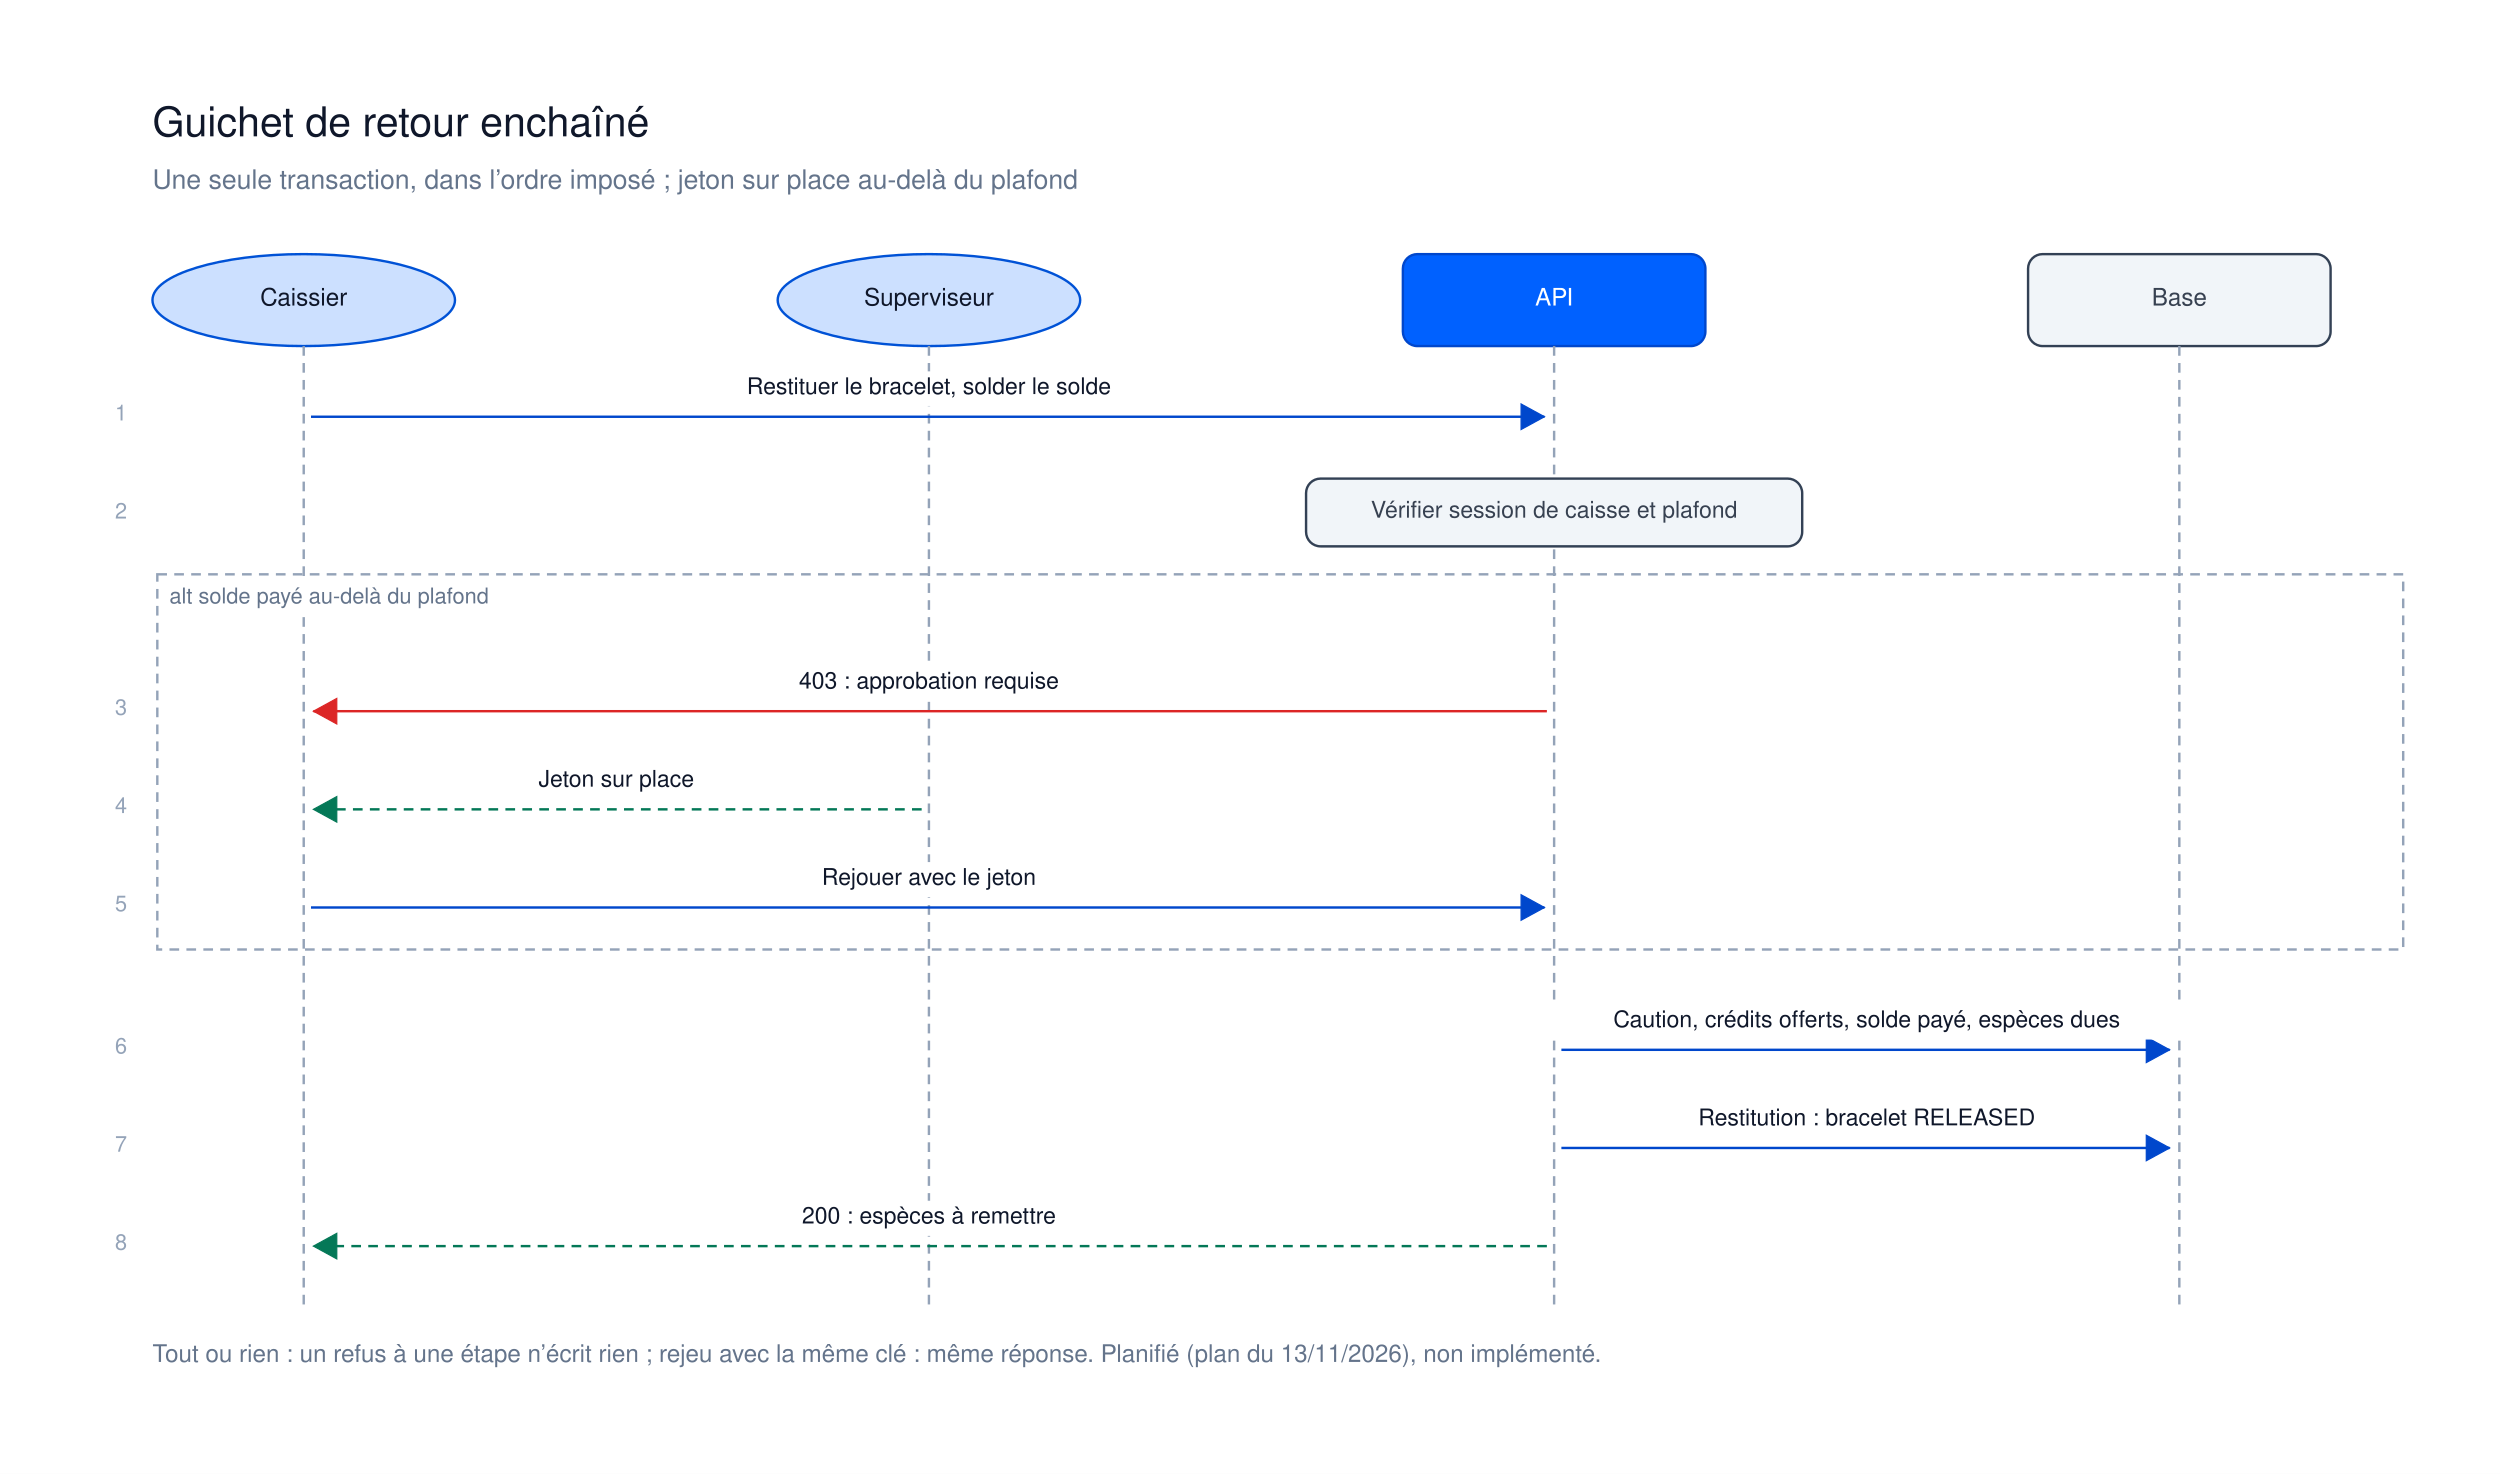
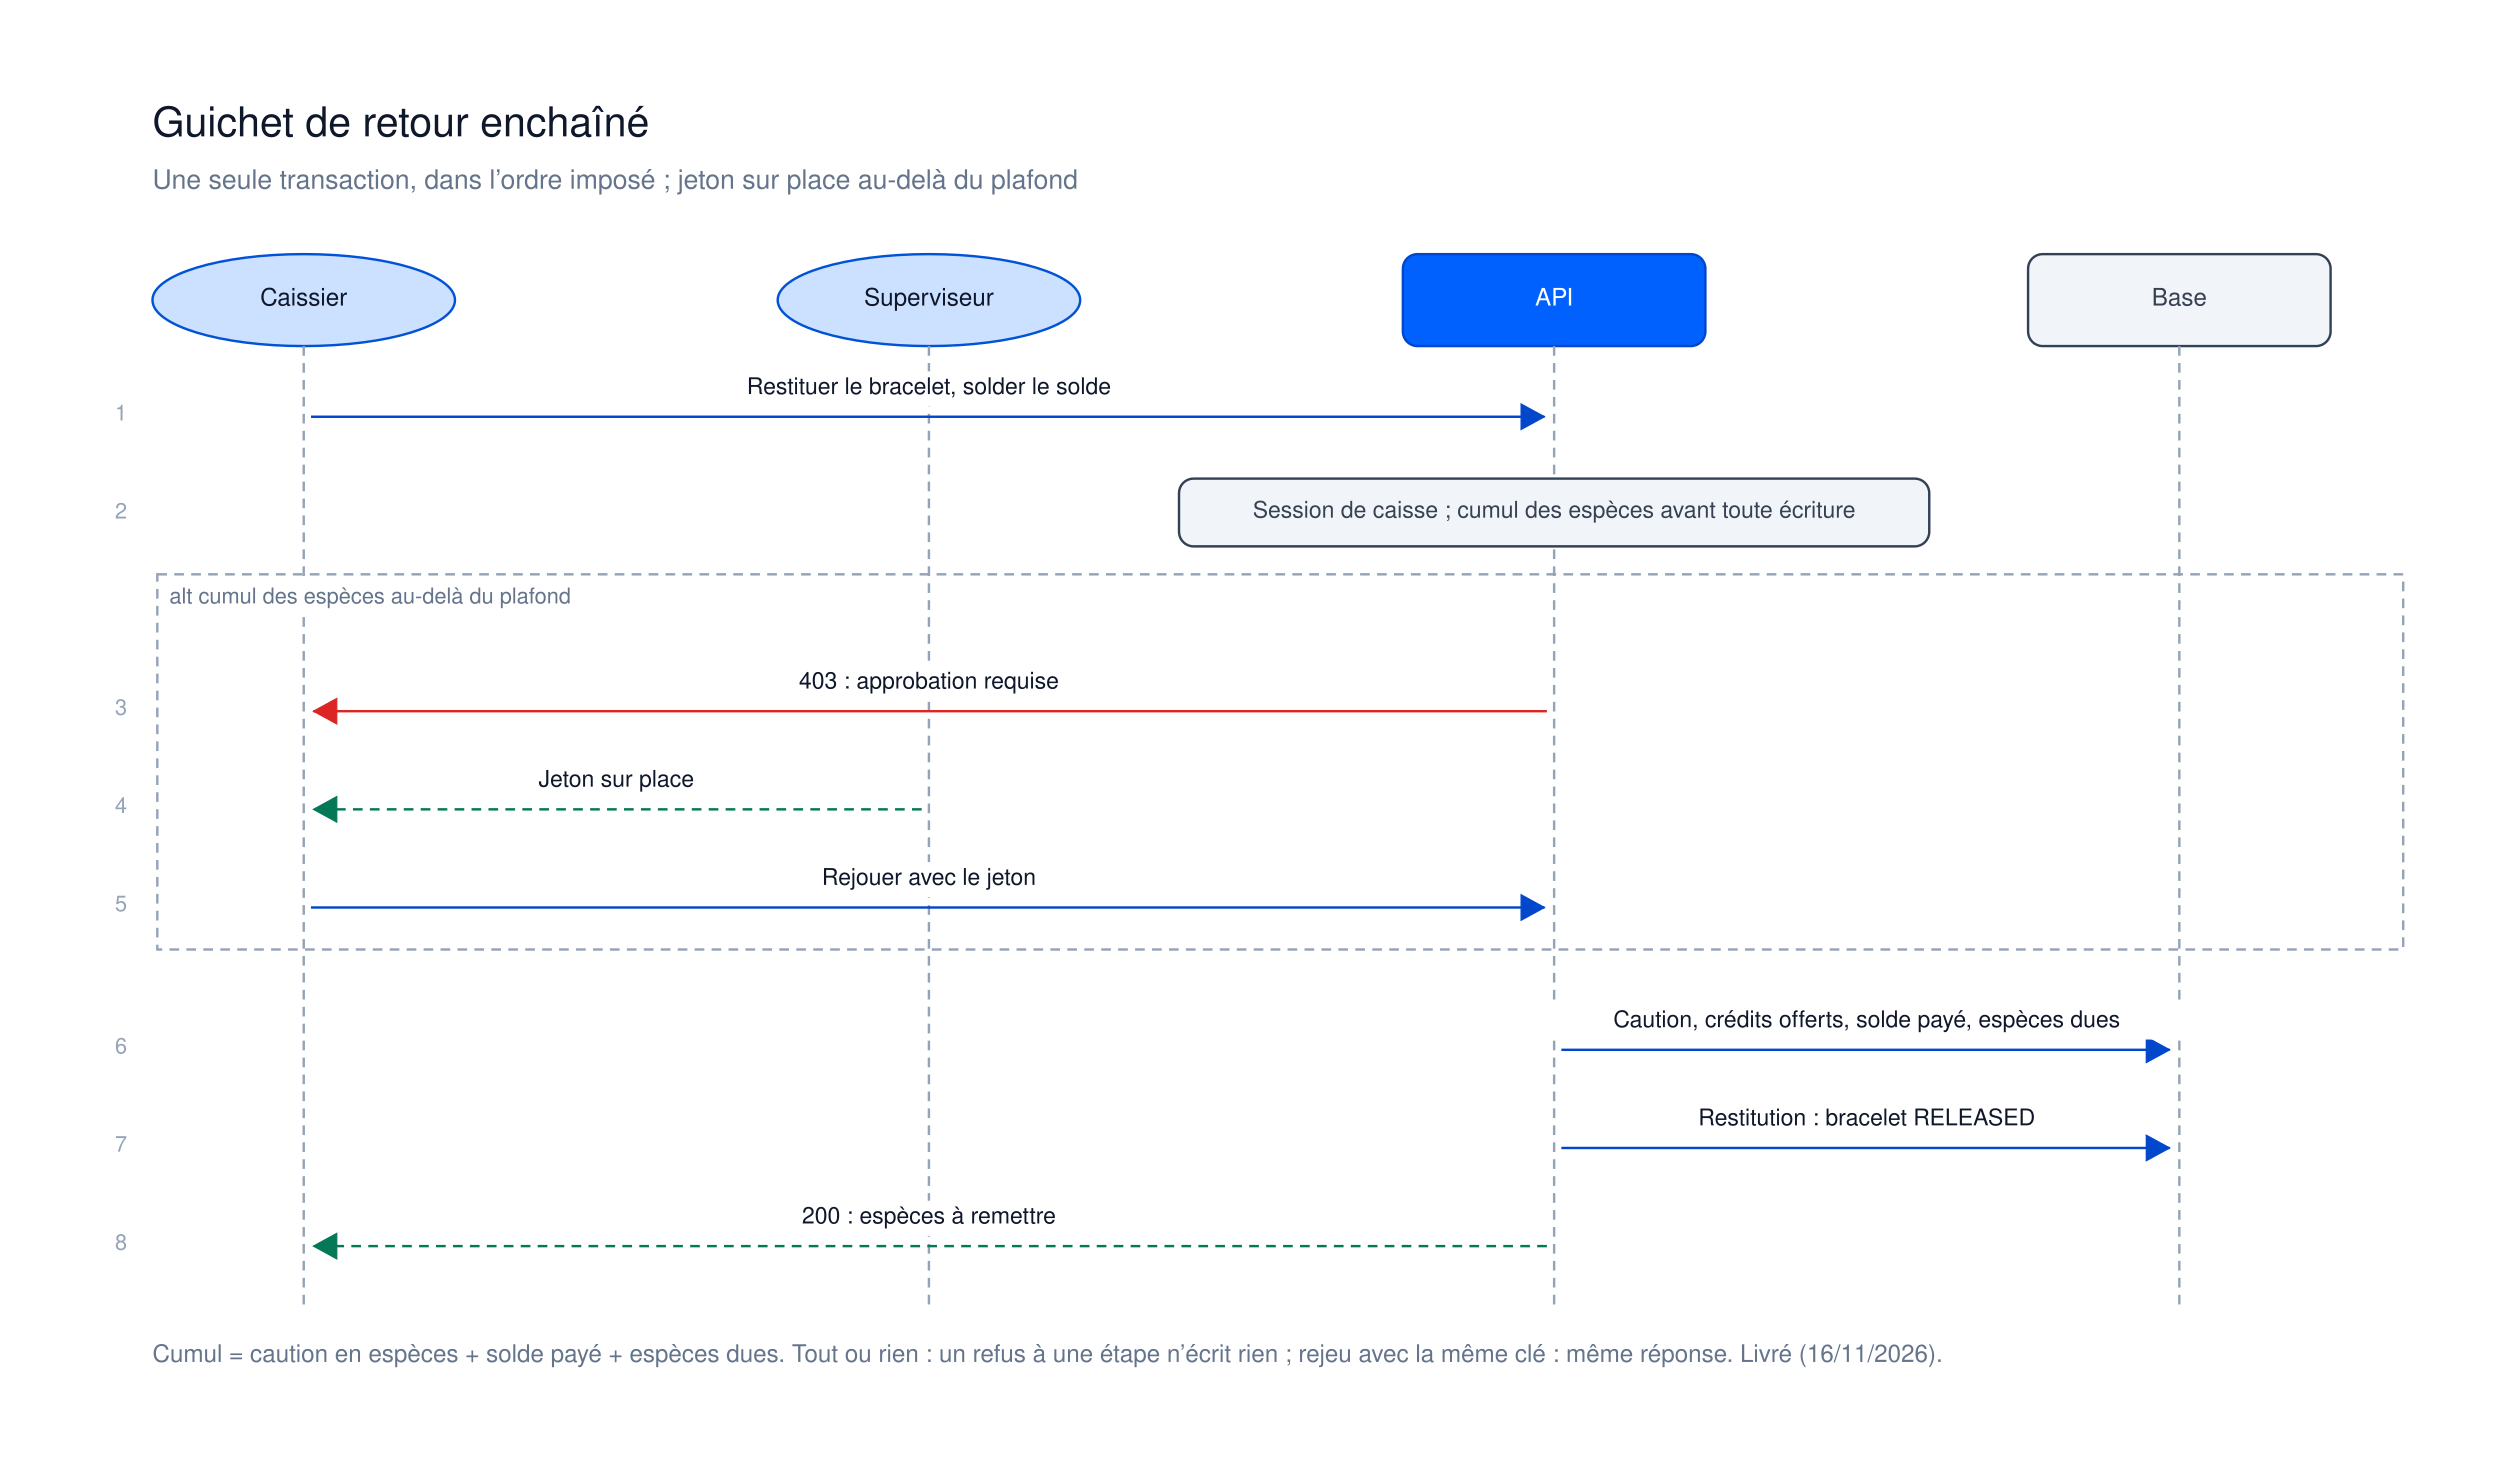
<svg xmlns="http://www.w3.org/2000/svg" width="2066" height="1218" viewBox="0 0 2066 1218">
  <rect width="100%" height="100%" fill="#FFFFFF" />
  <g transform="translate(66,50)">
    <ellipse cx="185.0" cy="198.0" rx="125.0" ry="38.0" fill="#CCE0FF" stroke="#0052D6" stroke-width="2" />
    <polyline points="185.0,236 185.0,1030.0" fill="none" stroke="#94A3B8" stroke-width="2" stroke-dasharray="8,6" />
    <ellipse cx="701.667" cy="198.0" rx="125.0" ry="38.0" fill="#CCE0FF" stroke="#0052D6" stroke-width="2" />
    <polyline points="701.667,236 701.667,1030.0" fill="none" stroke="#94A3B8" stroke-width="2" stroke-dasharray="8,6" />
    <rect x="1093.333" y="160" width="250" height="76" rx="12" ry="12" fill="#0061FF" stroke="#0047CC" stroke-width="2" />
    <polyline points="1218.333,236 1218.333,1030.0" fill="none" stroke="#94A3B8" stroke-width="2" stroke-dasharray="8,6" />
    <rect x="1610.0" y="160" width="250" height="76" rx="12" ry="12" fill="#F1F5F9" stroke="#334155" stroke-width="2" />
    <polyline points="1735.0,236 1735.0,1030.0" fill="none" stroke="#94A3B8" stroke-width="2" stroke-dasharray="8,6" />
    <polyline points="191.0,294.4 1210.333,294.4" fill="none" stroke="#0047CC" stroke-width="2" />
    <polygon points="1210.333,294.4 1191.027,304.947 1191.027,283.853" fill="#0047CC" stroke="#0047CC" stroke-width="1" />
    <rect x="494.067" y="257.4" width="415.2" height="28" rx="0" ry="0" fill="#FFFFFF" stroke="#FFFFFF" stroke-width="1" />
-     <rect x="1013.333" y="345.511" width="410" height="56" rx="12" ry="12" fill="#F1F5F9" stroke="#334155" stroke-width="2" />
-     <rect x="70" y="430.622" width="344" height="28" rx="0" ry="0" fill="#FFFFFF" stroke="#FFFFFF" stroke-width="1" />
+     <rect x="908.333" y="345.511" width="620" height="56" rx="12" ry="12" fill="#F1F5F9" stroke="#334155" stroke-width="2" />
+     <rect x="70" y="430.622" width="414" height="28" rx="0" ry="0" fill="#FFFFFF" stroke="#FFFFFF" stroke-width="1" />
    <polyline points="1212.333,537.733 193.0,537.733" fill="none" stroke="#DC2626" stroke-width="2" />
    <polygon points="193.0,537.733 212.307,527.186 212.307,548.281" fill="#DC2626" stroke="#DC2626" stroke-width="1" />
    <rect x="561.667" y="500.733" width="280.0" height="28" rx="0" ry="0" fill="#FFFFFF" stroke="#FFFFFF" stroke-width="1" />
    <polyline points="695.667,618.844 193.0,618.844" fill="none" stroke="#047857" stroke-width="2" stroke-dasharray="8,6" />
    <polygon points="193.0,618.844 212.307,608.297 212.307,629.392" fill="#047857" stroke="#047857" stroke-width="1" />
    <rect x="355.333" y="581.844" width="176.0" height="28" rx="0" ry="0" fill="#FFFFFF" stroke="#FFFFFF" stroke-width="1" />
    <polyline points="191.0,699.956 1210.333,699.956" fill="none" stroke="#0047CC" stroke-width="2" />
    <polygon points="1210.333,699.956 1191.027,710.503 1191.027,689.408" fill="#0047CC" stroke="#0047CC" stroke-width="1" />
    <rect x="582.467" y="662.956" width="238.4" height="28" rx="0" ry="0" fill="#FFFFFF" stroke="#FFFFFF" stroke-width="1" />
    <rect x="64" y="424.622" width="1856.0" height="310.044" rx="0" ry="0" fill="none" stroke="#94A3B8" stroke-width="2" stroke-dasharray="8,6" />
    <polyline points="1224.333,817.567 1727.0,817.567" fill="none" stroke="#0047CC" stroke-width="2" />
    <polygon points="1727.0,817.567 1707.693,828.114 1707.693,807.019" fill="#0047CC" stroke="#0047CC" stroke-width="1" />
    <rect x="1206.667" y="780.567" width="540.0" height="28" rx="0" ry="0" fill="#FFFFFF" stroke="#FFFFFF" stroke-width="1" />
    <polyline points="1224.333,898.678 1727.0,898.678" fill="none" stroke="#0047CC" stroke-width="2" />
    <polygon points="1727.0,898.678 1707.693,909.225 1707.693,888.13" fill="#0047CC" stroke="#0047CC" stroke-width="1" />
    <rect x="1305.467" y="861.678" width="342.4" height="28" rx="0" ry="0" fill="#FFFFFF" stroke="#FFFFFF" stroke-width="1" />
    <polyline points="1212.333,979.789 193.0,979.789" fill="none" stroke="#047857" stroke-width="2" stroke-dasharray="8,6" />
    <polygon points="193.0,979.789 212.307,969.242 212.307,990.336" fill="#047857" stroke="#047857" stroke-width="1" />
    <rect x="566.867" y="942.789" width="269.6" height="28" rx="0" ry="0" fill="#FFFFFF" stroke="#FFFFFF" stroke-width="1" />
    <text x="60" y="62.65" font-family="Helvetica Neue, Helvetica, Arial, sans-serif" font-size="34" font-weight="400" fill="#0F172A" text-anchor="start">Guichet de retour enchaîné</text>
    <text x="60" y="105.95" font-family="Helvetica Neue, Helvetica, Arial, sans-serif" font-size="22" font-weight="400" fill="#64748B" text-anchor="start">Une seule transaction, dans l’ordre imposé ; jeton sur place au-delà du plafond</text>
    <text x="185.0" y="202.5" font-family="Helvetica Neue, Helvetica, Arial, sans-serif" font-size="20" font-weight="400" fill="#0F172A" text-anchor="middle">Caissier</text>
    <text x="701.667" y="202.5" font-family="Helvetica Neue, Helvetica, Arial, sans-serif" font-size="20" font-weight="400" fill="#0F172A" text-anchor="middle">Superviseur</text>
    <text x="1218.333" y="202.5" font-family="Helvetica Neue, Helvetica, Arial, sans-serif" font-size="20" font-weight="400" fill="#FFFFFF" text-anchor="middle">API</text>
    <text x="1735.0" y="202.5" font-family="Helvetica Neue, Helvetica, Arial, sans-serif" font-size="20" font-weight="400" fill="#374151" text-anchor="middle">Base</text>
    <text x="701.667" y="275.675" font-family="Helvetica Neue, Helvetica, Arial, sans-serif" font-size="19" font-weight="400" fill="#0F172A" text-anchor="middle">Restituer le bracelet, solder le solde</text>
    <text x="34.0" y="297.45" font-family="Helvetica Neue, Helvetica, Arial, sans-serif" font-size="18" font-weight="400" fill="#94A3B8" text-anchor="middle">1</text>
-     <text x="1218.333" y="377.786" font-family="Helvetica Neue, Helvetica, Arial, sans-serif" font-size="19" font-weight="400" fill="#374151" text-anchor="middle">Vérifier session de caisse et plafond</text>
+     <text x="1218.333" y="377.786" font-family="Helvetica Neue, Helvetica, Arial, sans-serif" font-size="19" font-weight="400" fill="#374151" text-anchor="middle">Session de caisse ; cumul des espèces avant toute écriture</text>
    <text x="34.0" y="378.561" font-family="Helvetica Neue, Helvetica, Arial, sans-serif" font-size="18" font-weight="400" fill="#94A3B8" text-anchor="middle">2</text>
-     <text x="74" y="448.672" font-family="Helvetica Neue, Helvetica, Arial, sans-serif" font-size="18" font-weight="400" fill="#64748B" text-anchor="start">alt solde payé au-delà du plafond</text>
+     <text x="74" y="448.672" font-family="Helvetica Neue, Helvetica, Arial, sans-serif" font-size="18" font-weight="400" fill="#64748B" text-anchor="start">alt cumul des espèces au-delà du plafond</text>
    <text x="701.667" y="519.008" font-family="Helvetica Neue, Helvetica, Arial, sans-serif" font-size="19" font-weight="400" fill="#0F172A" text-anchor="middle">403 : approbation requise</text>
    <text x="34.0" y="540.783" font-family="Helvetica Neue, Helvetica, Arial, sans-serif" font-size="18" font-weight="400" fill="#94A3B8" text-anchor="middle">3</text>
    <text x="443.333" y="600.119" font-family="Helvetica Neue, Helvetica, Arial, sans-serif" font-size="19" font-weight="400" fill="#0F172A" text-anchor="middle">Jeton sur place</text>
    <text x="34.0" y="621.894" font-family="Helvetica Neue, Helvetica, Arial, sans-serif" font-size="18" font-weight="400" fill="#94A3B8" text-anchor="middle">4</text>
    <text x="701.667" y="681.231" font-family="Helvetica Neue, Helvetica, Arial, sans-serif" font-size="19" font-weight="400" fill="#0F172A" text-anchor="middle">Rejouer avec le jeton</text>
    <text x="34.0" y="703.006" font-family="Helvetica Neue, Helvetica, Arial, sans-serif" font-size="18" font-weight="400" fill="#94A3B8" text-anchor="middle">5</text>
    <text x="1476.667" y="798.842" font-family="Helvetica Neue, Helvetica, Arial, sans-serif" font-size="19" font-weight="400" fill="#0F172A" text-anchor="middle">Caution, crédits offerts, solde payé, espèces dues</text>
    <text x="34.0" y="820.617" font-family="Helvetica Neue, Helvetica, Arial, sans-serif" font-size="18" font-weight="400" fill="#94A3B8" text-anchor="middle">6</text>
    <text x="1476.667" y="879.953" font-family="Helvetica Neue, Helvetica, Arial, sans-serif" font-size="19" font-weight="400" fill="#0F172A" text-anchor="middle">Restitution : bracelet RELEASED</text>
    <text x="34.0" y="901.728" font-family="Helvetica Neue, Helvetica, Arial, sans-serif" font-size="18" font-weight="400" fill="#94A3B8" text-anchor="middle">7</text>
    <text x="701.667" y="961.064" font-family="Helvetica Neue, Helvetica, Arial, sans-serif" font-size="19" font-weight="400" fill="#0F172A" text-anchor="middle">200 : espèces à remettre</text>
    <text x="34.0" y="982.839" font-family="Helvetica Neue, Helvetica, Arial, sans-serif" font-size="18" font-weight="400" fill="#94A3B8" text-anchor="middle">8</text>
-     <text x="60" y="1075.5" font-family="Helvetica Neue, Helvetica, Arial, sans-serif" font-size="20" font-weight="400" fill="#64748B" text-anchor="start">Tout ou rien : un refus à une étape n’écrit rien ; rejeu avec la même clé : même réponse. Planifié (plan du 13/11/2026), non implémenté.</text>
+     <text x="60" y="1075.5" font-family="Helvetica Neue, Helvetica, Arial, sans-serif" font-size="20" font-weight="400" fill="#64748B" text-anchor="start">Cumul = caution en espèces + solde payé + espèces dues. Tout ou rien : un refus à une étape n’écrit rien ; rejeu avec la même clé : même réponse. Livré (16/11/2026).</text>
  </g>
</svg>
